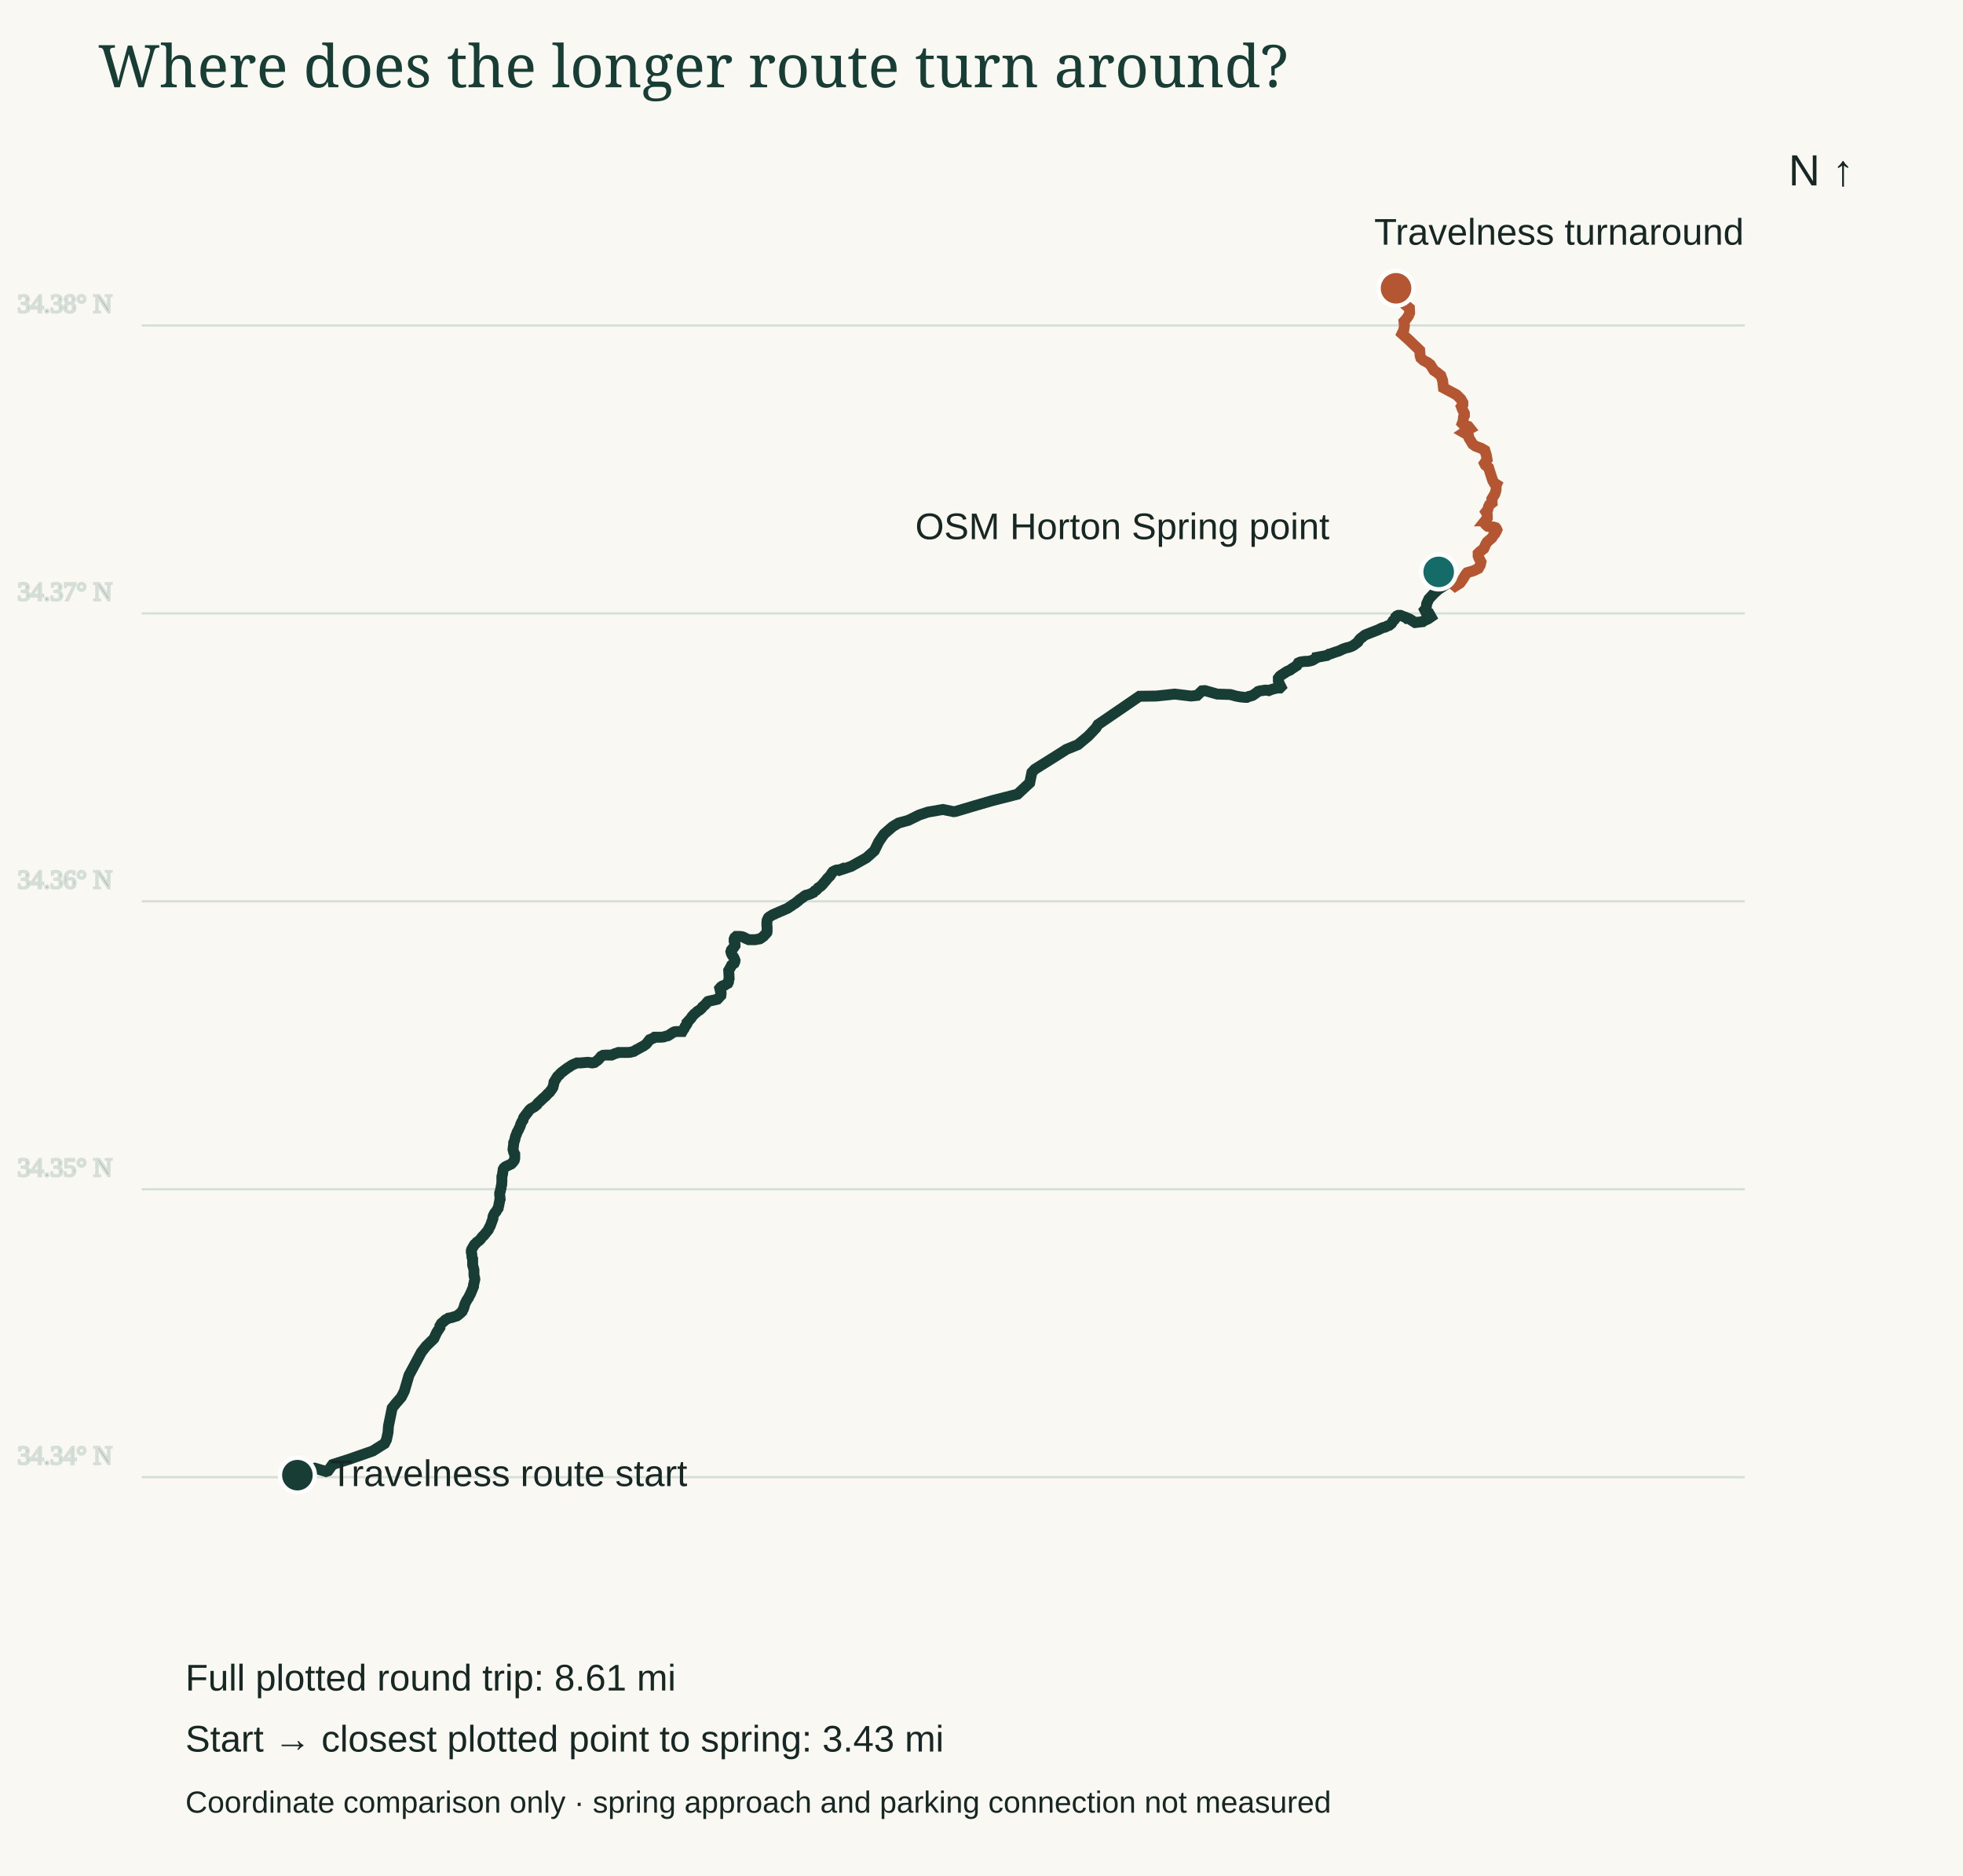
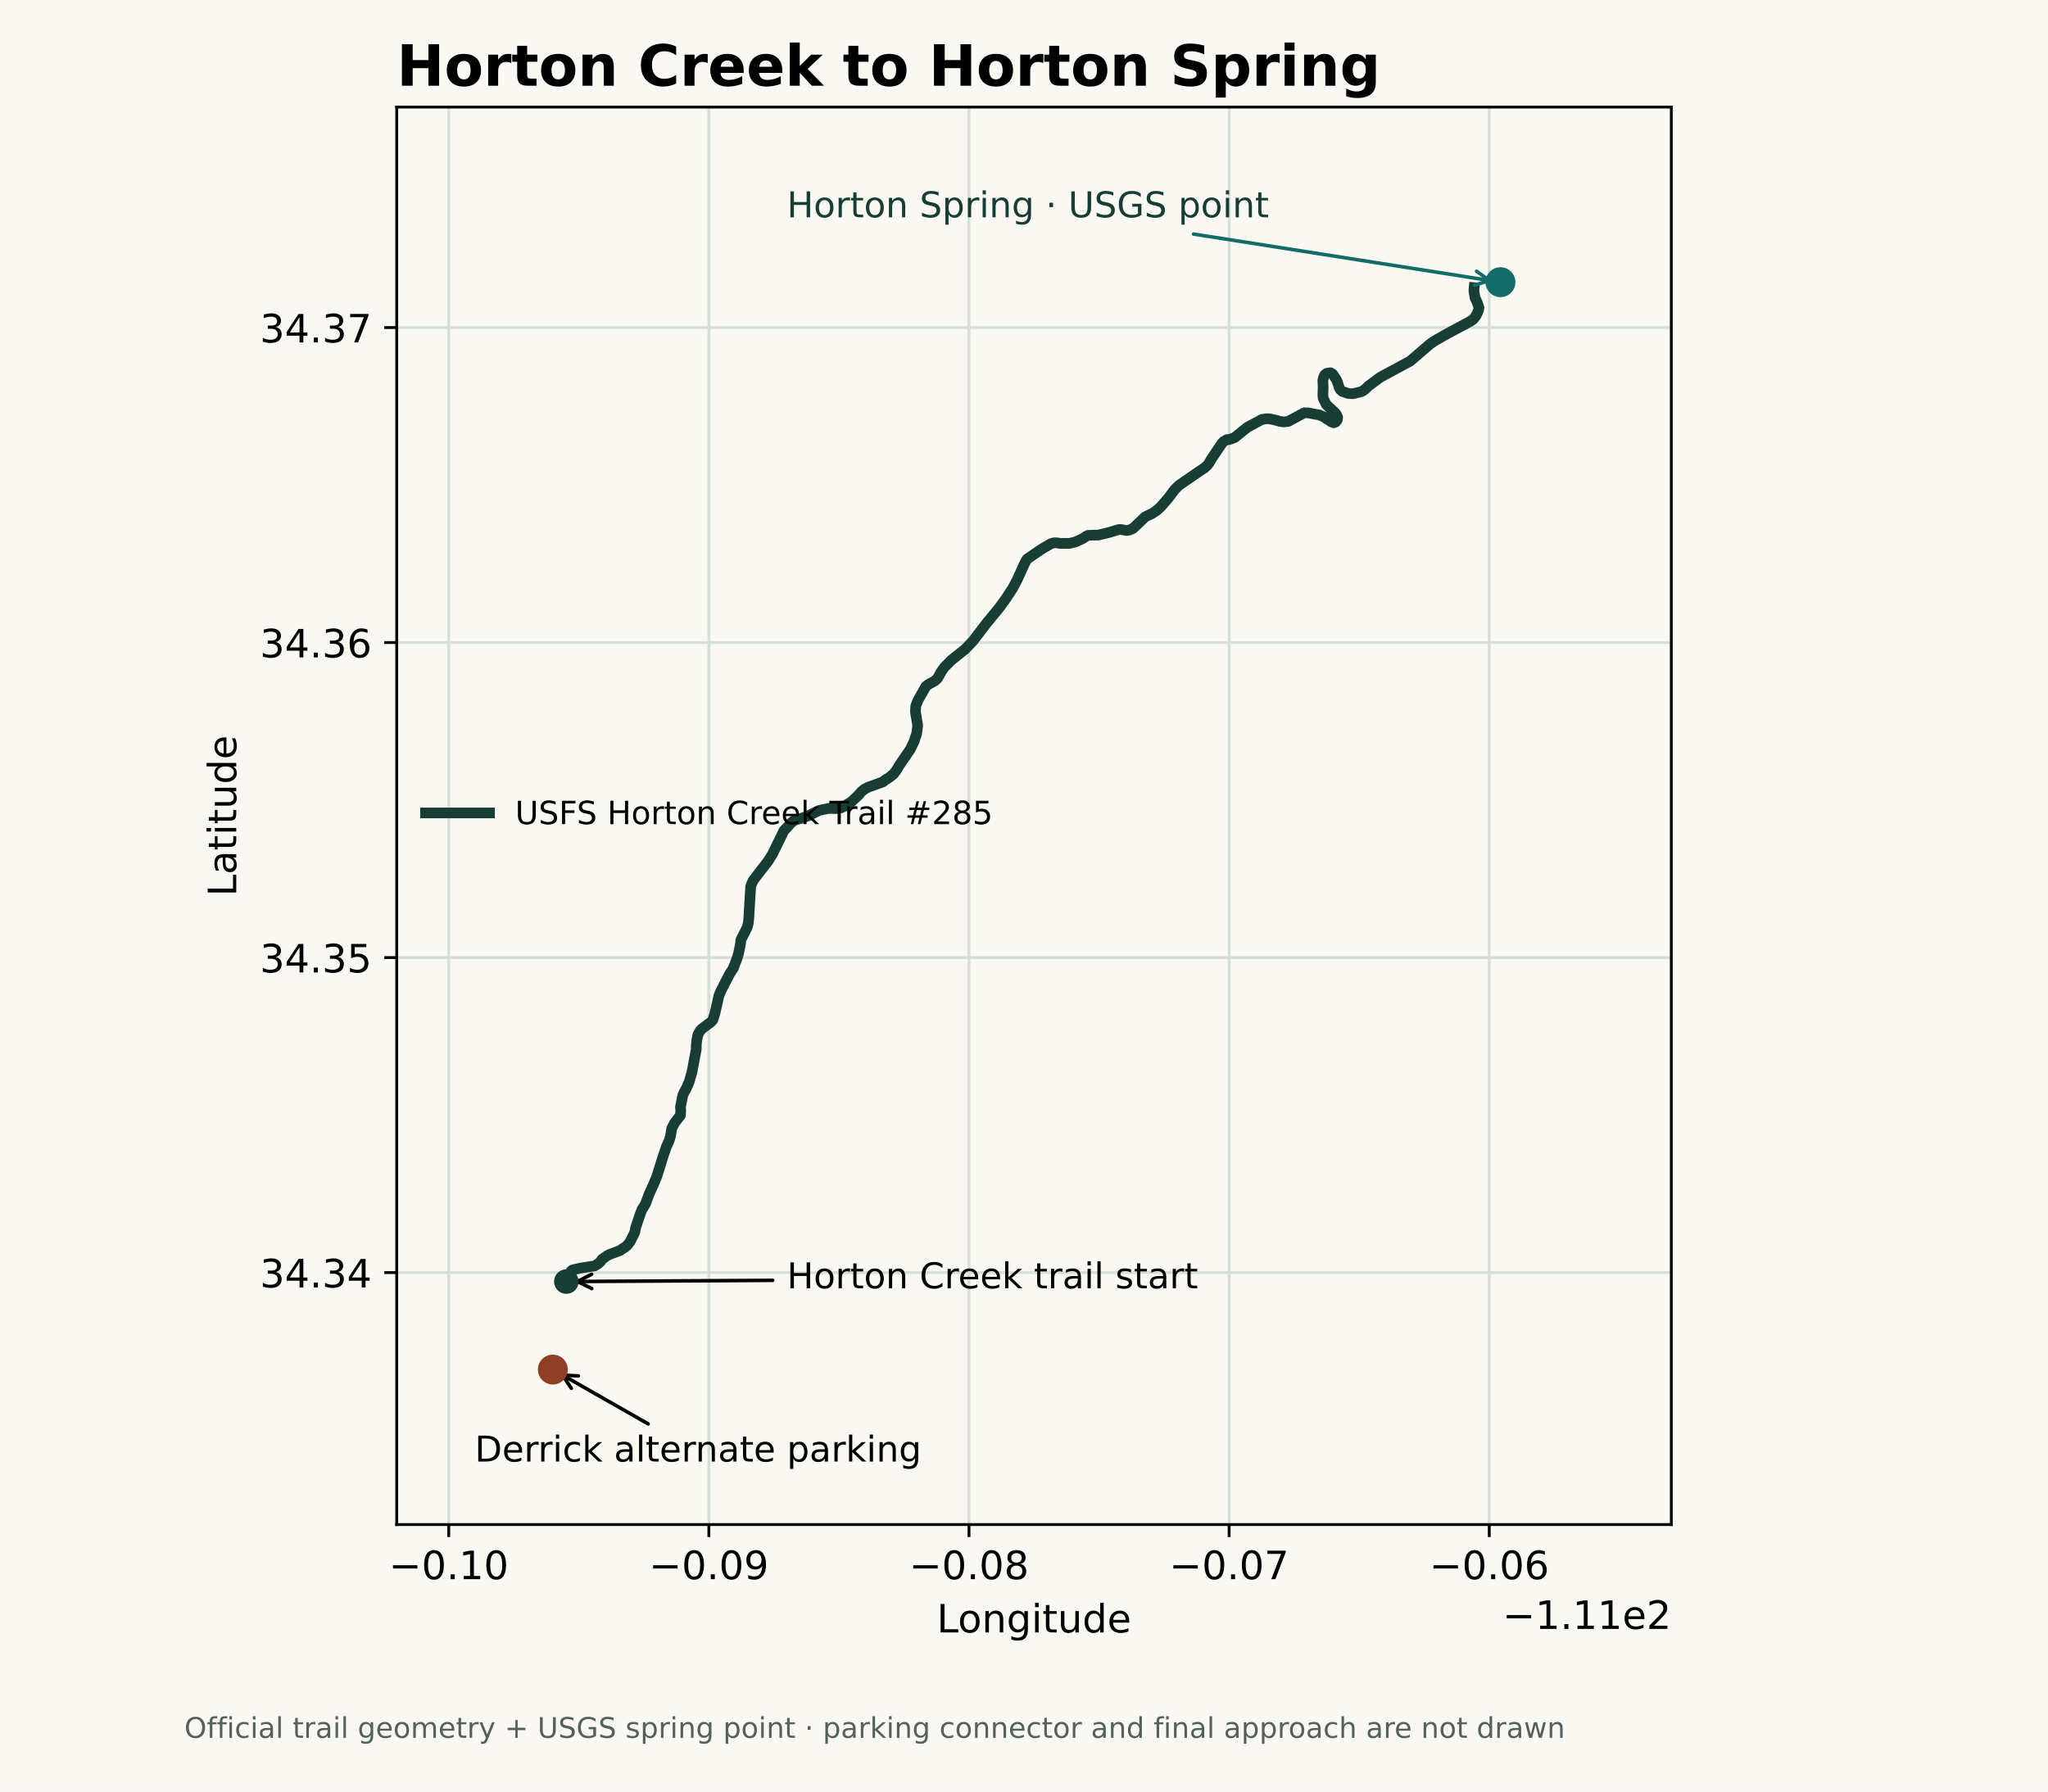
- <svg xmlns="http://www.w3.org/2000/svg" viewBox="0 0 900 860" role="img" aria-labelledby="title desc">
-   <rect width="900" height="860" fill="#faf8f2" />
-   <text x="45" y="40" font-family="Georgia,serif" font-size="27" fill="#173d35">Where does the longer route turn around?</text>
-   <g stroke="#d5ded7" stroke-width="1">
-     <path d="M65,677.2H800" />
-     <text x="8" y="671.2" fill="#52615c" font-size="12">34.34° N</text>
-     <path d="M65,545.2H800" />
-     <text x="8" y="539.2" fill="#52615c" font-size="12">34.35° N</text>
-     <path d="M65,413.2H800" />
-     <text x="8" y="407.2" fill="#52615c" font-size="12">34.36° N</text>
-     <path d="M65,281.2H800" />
-     <text x="8" y="275.2" fill="#52615c" font-size="12">34.37° N</text>
-     <path d="M65,149.2H800" />
-     <text x="8" y="143.2" fill="#52615c" font-size="12">34.38° N</text>
+ <svg xmlns="http://www.w3.org/2000/svg" xmlns:xlink="http://www.w3.org/1999/xlink" width="576pt" height="504pt" viewBox="0 0 576 504" version="1.1">
+   <defs>
+     <style type="text/css">*{stroke-linejoin: round; stroke-linecap: butt}</style>
+   </defs>
+   <g id="figure_1">
+     <g id="patch_1">
+       <path d="M 0 504 L 576 504 L 576 0 L 0 0 z " style="fill: #faf8f2" />
+     </g>
+     <g id="axes_1">
+       <g id="patch_2">
+         <path d="M 111.579 428.88 L 470.062 428.88 L 470.062 30.12 L 111.579 30.12 z " style="fill: #faf8f2" />
+       </g>
+       <g id="matplotlib.axis_1">
+         <g id="xtick_1">
+           <g id="line2d_1">
+             <path d="M 126.211 428.88 L 126.211 30.12 " clip-path="url(#pcd230c062a)" style="fill: none; stroke: #d5ded7; stroke-width: 0.8; stroke-linecap: square" />
+           </g>
+           <g id="line2d_2">
+             <defs>
+               <path id="m8c7ee9873c" d="M 0 0 L 0 3.5 " style="stroke: #000000; stroke-width: 0.8" />
+             </defs>
+             <g>
+               <use xlink:href="#m8c7ee9873c" x="126.211" y="428.88" style="stroke: #000000; stroke-width: 0.8" />
+             </g>
+           </g>
+           <g id="text_1">
+             <text style="font-size: 11px; font-family: 'DejaVu Sans'; text-anchor: middle" x="126.211" y="444.237" transform="rotate(-0 126.211 444.2374)">−0.10</text>
+           </g>
+         </g>
+         <g id="xtick_2">
+           <g id="line2d_3">
+             <path d="M 199.371 428.88 L 199.371 30.12 " clip-path="url(#pcd230c062a)" style="fill: none; stroke: #d5ded7; stroke-width: 0.8; stroke-linecap: square" />
+           </g>
+           <g id="line2d_4">
+             <g>
+               <use xlink:href="#m8c7ee9873c" x="199.371" y="428.88" style="stroke: #000000; stroke-width: 0.8" />
+             </g>
+           </g>
+           <g id="text_2">
+             <text style="font-size: 11px; font-family: 'DejaVu Sans'; text-anchor: middle" x="199.371" y="444.237" transform="rotate(-0 199.3707 444.2374)">−0.09</text>
+           </g>
+         </g>
+         <g id="xtick_3">
+           <g id="line2d_5">
+             <path d="M 272.53 428.88 L 272.53 30.12 " clip-path="url(#pcd230c062a)" style="fill: none; stroke: #d5ded7; stroke-width: 0.8; stroke-linecap: square" />
+           </g>
+           <g id="line2d_6">
+             <g>
+               <use xlink:href="#m8c7ee9873c" x="272.53" y="428.88" style="stroke: #000000; stroke-width: 0.8" />
+             </g>
+           </g>
+           <g id="text_3">
+             <text style="font-size: 11px; font-family: 'DejaVu Sans'; text-anchor: middle" x="272.53" y="444.237" transform="rotate(-0 272.5304 444.2374)">−0.08</text>
+           </g>
+         </g>
+         <g id="xtick_4">
+           <g id="line2d_7">
+             <path d="M 345.69 428.88 L 345.69 30.12 " clip-path="url(#pcd230c062a)" style="fill: none; stroke: #d5ded7; stroke-width: 0.8; stroke-linecap: square" />
+           </g>
+           <g id="line2d_8">
+             <g>
+               <use xlink:href="#m8c7ee9873c" x="345.69" y="428.88" style="stroke: #000000; stroke-width: 0.8" />
+             </g>
+           </g>
+           <g id="text_4">
+             <text style="font-size: 11px; font-family: 'DejaVu Sans'; text-anchor: middle" x="345.69" y="444.237" transform="rotate(-0 345.6901 444.2374)">−0.07</text>
+           </g>
+         </g>
+         <g id="xtick_5">
+           <g id="line2d_9">
+             <path d="M 418.85 428.88 L 418.85 30.12 " clip-path="url(#pcd230c062a)" style="fill: none; stroke: #d5ded7; stroke-width: 0.8; stroke-linecap: square" />
+           </g>
+           <g id="line2d_10">
+             <g>
+               <use xlink:href="#m8c7ee9873c" x="418.85" y="428.88" style="stroke: #000000; stroke-width: 0.8" />
+             </g>
+           </g>
+           <g id="text_5">
+             <text style="font-size: 11px; font-family: 'DejaVu Sans'; text-anchor: middle" x="418.85" y="444.237" transform="rotate(-0 418.8499 444.2374)">−0.06</text>
+           </g>
+         </g>
+         <g id="text_6">
+           <text style="font-size: 11px; font-family: 'DejaVu Sans'; text-anchor: middle" x="290.82" y="459.238" transform="rotate(-0 290.8203 459.2383)">Longitude</text>
+         </g>
+         <g id="text_7">
+           <text style="font-size: 11px; font-family: 'DejaVu Sans'; text-anchor: end" x="470.062" y="458.237" transform="rotate(-0 470.0617 458.2374)">−1.11e2</text>
+         </g>
+       </g>
+       <g id="matplotlib.axis_2">
+         <g id="ytick_1">
+           <g id="line2d_11">
+             <path d="M 111.579 357.989 L 470.062 357.989 " clip-path="url(#pcd230c062a)" style="fill: none; stroke: #d5ded7; stroke-width: 0.8; stroke-linecap: square" />
+           </g>
+           <g id="line2d_12">
+             <defs>
+               <path id="m57f72cd4b9" d="M 0 0 L -3.5 0 " style="stroke: #000000; stroke-width: 0.8" />
+             </defs>
+             <g>
+               <use xlink:href="#m57f72cd4b9" x="111.579" y="357.989" style="stroke: #000000; stroke-width: 0.8" />
+             </g>
+           </g>
+           <g id="text_8">
+             <text style="font-size: 11px; font-family: 'DejaVu Sans'; text-anchor: end" x="104.579" y="362.168" transform="rotate(-0 104.579 362.168)">34.34</text>
+           </g>
+         </g>
+         <g id="ytick_2">
+           <g id="line2d_13">
+             <path d="M 111.579 269.376 L 470.062 269.376 " clip-path="url(#pcd230c062a)" style="fill: none; stroke: #d5ded7; stroke-width: 0.8; stroke-linecap: square" />
+           </g>
+           <g id="line2d_14">
+             <g>
+               <use xlink:href="#m57f72cd4b9" x="111.579" y="269.376" style="stroke: #000000; stroke-width: 0.8" />
+             </g>
+           </g>
+           <g id="text_9">
+             <text style="font-size: 11px; font-family: 'DejaVu Sans'; text-anchor: end" x="104.579" y="273.555" transform="rotate(-0 104.579 273.5547)">34.35</text>
+           </g>
+         </g>
+         <g id="ytick_3">
+           <g id="line2d_15">
+             <path d="M 111.579 180.763 L 470.062 180.763 " clip-path="url(#pcd230c062a)" style="fill: none; stroke: #d5ded7; stroke-width: 0.8; stroke-linecap: square" />
+           </g>
+           <g id="line2d_16">
+             <g>
+               <use xlink:href="#m57f72cd4b9" x="111.579" y="180.763" style="stroke: #000000; stroke-width: 0.8" />
+             </g>
+           </g>
+           <g id="text_10">
+             <text style="font-size: 11px; font-family: 'DejaVu Sans'; text-anchor: end" x="104.579" y="184.941" transform="rotate(-0 104.579 184.9414)">34.36</text>
+           </g>
+         </g>
+         <g id="ytick_4">
+           <g id="line2d_17">
+             <path d="M 111.579 92.149 L 470.062 92.149 " clip-path="url(#pcd230c062a)" style="fill: none; stroke: #d5ded7; stroke-width: 0.8; stroke-linecap: square" />
+           </g>
+           <g id="line2d_18">
+             <g>
+               <use xlink:href="#m57f72cd4b9" x="111.579" y="92.149" style="stroke: #000000; stroke-width: 0.8" />
+             </g>
+           </g>
+           <g id="text_11">
+             <text style="font-size: 11px; font-family: 'DejaVu Sans'; text-anchor: end" x="104.579" y="96.328" transform="rotate(-0 104.579 96.32804)">34.37</text>
+           </g>
+         </g>
+         <g id="text_12">
+           <text style="font-size: 11px; font-family: 'DejaVu Sans'; text-anchor: middle" x="66.446" y="229.5" transform="rotate(-90 66.44552 229.5)">Latitude</text>
+         </g>
+       </g>
+       <g id="line2d_19">
+         <path d="M 159.288 360.519 L 160.082 358.92 L 160.638 357.561 L 161.035 357.241 L 163.103 356.76 L 167.238 356.116 L 168.176 355.533 L 168.828 354.996 L 169.304 354.276 L 170.656 353.316 L 171.371 352.916 L 174.393 351.794 L 175.08 351.285 L 175.744 350.914 L 176.539 350.194 L 177.254 349.234 L 178.524 346.676 L 178.762 345.397 L 180.11 341.4 L 180.507 340.361 L 181.539 338.682 L 182.571 335.884 L 183.841 333.086 L 184.714 331.007 L 186.459 325.411 L 187.411 322.613 L 188.205 320.855 L 188.601 319.496 L 188.918 317.418 L 189.791 315.819 L 191.38 313.739 L 191.459 312.301 L 191.378 311.422 L 192.012 308.225 L 192.408 307.265 L 193.044 306.146 L 193.838 304.307 L 194.603 301.65 L 195.818 295.195 L 195.817 294.156 L 195.975 292.638 L 196.292 291.039 L 196.927 289.92 L 197.483 289.36 L 199.948 287.52 L 200.504 286.88 L 201.059 285.121 L 201.931 281.284 L 202.169 280.165 L 202.724 278.806 L 205.186 274.009 L 206.219 272.41 L 207.33 269.532 L 207.726 268.173 L 208.281 265.456 L 208.36 264.417 L 210.107 260.979 L 210.424 259.86 L 210.582 258.581 L 211.131 249.39 L 211.448 248.511 L 211.925 247.552 L 216.057 242.194 L 217.248 240.275 L 220.504 233.639 L 221.299 232.839 L 222.412 231.56 L 223.286 230.84 L 224.4 230.439 L 225.434 230.198 L 227.183 229.557 L 230.444 227.956 L 233.227 227.395 L 234.898 227.473 L 236.41 227.312 L 236.966 227.072 L 239.352 225.631 L 241.418 223.712 L 242.213 222.752 L 243.088 222.032 L 244.121 221.472 L 248.336 219.95 L 248.893 219.47 L 250.165 218.67 L 251.278 217.79 L 252.232 216.51 L 252.868 215.391 L 256.046 210.753 L 257.158 208.435 L 257.396 207.556 L 257.793 206.516 L 258.109 204.119 L 257.469 200.283 L 257.548 198.605 L 258.262 196.846 L 260.01 193.808 L 260.407 193.089 L 261.123 192.529 L 262.872 191.568 L 263.668 190.863 L 264.7 189.009 L 265.574 187.73 L 267.641 185.651 L 271.378 182.691 L 273.604 180.372 L 277.578 175.174 L 281.075 170.936 L 282.982 168.297 L 284.81 165.499 L 286.002 163.26 L 288.226 158.383 L 288.861 157.264 L 290.054 156.464 L 292.837 154.544 L 295.541 152.944 L 296.416 152.703 L 297.212 152.703 L 298.087 152.862 L 300.792 152.86 L 302.463 152.459 L 304.531 151.498 L 305.485 150.858 L 305.962 150.618 L 307.474 150.537 L 308.826 150.536 L 311.849 149.815 L 314.474 149.014 L 315.031 148.933 L 316.941 149.251 L 317.657 149.091 L 318.611 148.691 L 321.155 146.291 L 322.03 145.412 L 324.177 144.371 L 325.45 143.491 L 326.563 142.452 L 328.709 139.973 L 330.299 137.814 L 331.571 136.534 L 337.615 132.374 L 338.728 131.654 L 339.603 130.855 L 340.08 130.215 L 340.716 129.096 L 343.736 124.618 L 344.213 124.139 L 344.452 124.058 L 345.088 123.658 L 345.724 123.658 L 347.236 123.098 L 350.823 120.206 L 354.95 117.978 L 355.268 117.977 L 355.984 117.817 L 357.098 117.816 L 358.849 118.215 L 359.963 118.534 L 361.077 118.693 L 362.35 118.532 L 366.804 116.131 L 367.838 116.131 L 370.305 116.609 L 370.942 116.688 L 372.454 117.326 L 373.17 117.885 L 373.966 118.284 L 374.285 118.604 L 375.16 118.923 L 375.717 118.683 L 376.114 118.123 L 376.22 117.431 L 375.954 116.765 L 375.636 116.285 L 375.079 115.726 L 373.009 113.81 L 372.132 111.972 L 372.052 111.013 L 372.13 109.016 L 372.049 107.018 L 372.287 106.059 L 372.605 105.419 L 373.162 105.019 L 374.196 104.859 L 374.833 105.258 L 375.789 106.696 L 376.107 107.335 L 376.666 109.092 L 376.984 109.652 L 377.542 110.131 L 379.213 110.689 L 380.486 110.768 L 382.793 110.207 L 383.429 109.887 L 384.065 109.407 L 384.861 108.608 L 388.201 106.128 L 396.632 101.568 L 402.119 96.849 L 403.233 96.049 L 406.573 94.129 L 413.414 90.449 L 414.368 89.809 L 415.005 89.01 L 415.481 88.13 L 415.879 87.091 L 415.958 86.532 L 415.435 84.998 L 414.842 83.735 L 414.523 81.738 L 414.602 80.939 L 414.602 80.939 " clip-path="url(#pcd230c062a)" style="fill: none; stroke: #173d35; stroke-width: 3; stroke-linecap: square" />
+       </g>
+       <g id="patch_3">
+         <path d="M 111.579 428.88 L 111.579 30.12 " style="fill: none; stroke: #000000; stroke-width: 0.8; stroke-linejoin: miter; stroke-linecap: square" />
+       </g>
+       <g id="patch_4">
+         <path d="M 470.062 428.88 L 470.062 30.12 " style="fill: none; stroke: #000000; stroke-width: 0.8; stroke-linejoin: miter; stroke-linecap: square" />
+       </g>
+       <g id="patch_5">
+         <path d="M 111.579 428.88 L 470.062 428.88 " style="fill: none; stroke: #000000; stroke-width: 0.8; stroke-linejoin: miter; stroke-linecap: square" />
+       </g>
+       <g id="patch_6">
+         <path d="M 111.579 30.12 L 470.062 30.12 " style="fill: none; stroke: #000000; stroke-width: 0.8; stroke-linejoin: miter; stroke-linecap: square" />
+       </g>
+       <g id="patch_7">
+         <path d="M 335.699 65.846 Q 377.861 72.459 418.919 78.899 " style="fill: none; stroke: #146b67; stroke-linecap: round" />
+         <path d="M 415.277 76.304 L 418.919 78.899 L 414.657 80.255 " style="fill: none; stroke: #146b67; stroke-linecap: round" />
+       </g>
+       <g id="text_13">
+         <text style="font-size: 10px; font-family: 'DejaVu Sans'; text-anchor: start; fill: #173d35" x="221.319" y="61.135" transform="rotate(-0 221.3186 61.13467)">Horton Spring · USGS point</text>
+       </g>
+       <g id="patch_8">
+         <path d="M 217.322 360.182 Q 189.306 360.345 162.407 360.501 " style="fill: none; stroke: #000000; stroke-linecap: round" />
+         <path d="M 166.419 362.478 L 162.407 360.501 L 166.396 358.478 " style="fill: none; stroke: #000000; stroke-linecap: round" />
+       </g>
+       <g id="text_14">
+         <text style="font-size: 10px; font-family: 'DejaVu Sans'; text-anchor: start" x="221.319" y="362.42" transform="rotate(-0 221.3186 362.42)">Horton Creek trail start</text>
+       </g>
+       <g id="patch_9">
+         <path d="M 182.313 400.568 Q 169.771 393.42 158.2 386.826 " style="fill: none; stroke: #000000; stroke-linecap: round" />
+         <path d="M 160.685 390.544 L 158.2 386.826 L 162.665 387.069 " style="fill: none; stroke: #000000; stroke-linecap: round" />
+       </g>
+       <g id="text_15">
+         <text style="font-size: 10px; font-family: 'DejaVu Sans'; text-anchor: start" x="133.527" y="411.157" transform="rotate(-0 133.5269 411.1573)">Derrick alternate parking</text>
+       </g>
+       <g id="text_16">
+         <text style="font-weight: 700; font-size: 16px; font-family: 'DejaVu Sans'; text-anchor: start" x="111.579" y="24.12" transform="rotate(-0 111.579 24.12)">Horton Creek to Horton Spring</text>
+       </g>
+       <g id="PathCollection_1">
+         <defs>
+           <path id="m1f4615ca39" d="M 0 3.708 C 0.983 3.708 1.927 3.317 2.622 2.622 C 3.317 1.927 3.708 0.983 3.708 0 C 3.708 -0.983 3.317 -1.927 2.622 -2.622 C 1.927 -3.317 0.983 -3.708 0 -3.708 C -0.983 -3.708 -1.927 -3.317 -2.622 -2.622 C -3.317 -1.927 -3.708 -0.983 -3.708 0 C -3.708 0.983 -3.317 1.927 -2.622 2.622 C -1.927 3.317 -0.983 3.708 0 3.708 z " style="stroke: #146b67" />
+         </defs>
+         <g clip-path="url(#pcd230c062a)">
+           <use xlink:href="#m1f4615ca39" x="422.002" y="79.383" style="fill: #146b67; stroke: #146b67" />
+         </g>
+       </g>
+       <g id="PathCollection_2">
+         <defs>
+           <path id="m556c05f79c" d="M 0 3.708 C 0.983 3.708 1.927 3.317 2.622 2.622 C 3.317 1.927 3.708 0.983 3.708 0 C 3.708 -0.983 3.317 -1.927 2.622 -2.622 C 1.927 -3.317 0.983 -3.708 0 -3.708 C -0.983 -3.708 -1.927 -3.317 -2.622 -2.622 C -3.317 -1.927 -3.708 -0.983 -3.708 0 C -3.708 0.983 -3.317 1.927 -2.622 2.622 C -1.927 3.317 -0.983 3.708 0 3.708 z " style="stroke: #8e3f25" />
+         </defs>
+         <g clip-path="url(#pcd230c062a)">
+           <use xlink:href="#m556c05f79c" x="155.489" y="385.281" style="fill: #8e3f25; stroke: #8e3f25" />
+         </g>
+       </g>
+       <g id="PathCollection_3">
+         <defs>
+           <path id="m934ad594c9" d="M 0 2.958 C 0.784 2.958 1.537 2.646 2.092 2.092 C 2.646 1.537 2.958 0.784 2.958 0 C 2.958 -0.784 2.646 -1.537 2.092 -2.092 C 1.537 -2.646 0.784 -2.958 0 -2.958 C -0.784 -2.958 -1.537 -2.646 -2.092 -2.092 C -2.646 -1.537 -2.958 -0.784 -2.958 0 C -2.958 0.784 -2.646 1.537 -2.092 2.092 C -1.537 2.646 -0.784 2.958 0 2.958 z " style="stroke: #173d35" />
+         </defs>
+         <g clip-path="url(#pcd230c062a)">
+           <use xlink:href="#m934ad594c9" x="159.288" y="360.519" style="fill: #173d35; stroke: #173d35" />
+         </g>
+       </g>
+       <g id="legend_1">
+         <g id="line2d_20">
+           <path d="M 119.679 228.688 L 128.679 228.688 L 137.679 228.688 " style="fill: none; stroke: #173d35; stroke-width: 3; stroke-linecap: square" />
+         </g>
+         <g id="text_17">
+           <text style="font-size: 9px; font-family: 'DejaVu Sans'; text-anchor: start" x="144.879" y="231.838" transform="rotate(-0 144.879 231.8382)">USFS Horton Creek Trail #285</text>
+         </g>
+       </g>
+     </g>
+     <g id="text_18">
+       <text style="font-size: 8px; font-family: 'DejaVu Sans'; text-anchor: start; fill: #52615c" x="51.84" y="488.88" transform="rotate(-0 51.84 488.88)">Official trail geometry + USGS spring point · parking connector and final approach are not drawn</text>
+     </g>
  </g>
-   <path d="M136.4,676.3 L136.6,675.9 L137.5,675.4 L144.4,673.1 L149.5,674.6 L150.4,674.3 L152.5,671.4 L159.7,669.1 L170.9,665.2 L176.3,661.8 L177.2,660.0 L177.9,656.7 L178.1,653.8 L179.8,645.5 L181.4,643.5 L184.0,640.5 L185.4,637.7 L187.5,630.5 L193.2,619.9 L195.4,617.1 L198.9,613.7 L200.2,610.9 L201.7,608.6 L201.7,607.9 L202.1,607.2 L202.4,606.7 L203.0,606.2 L203.6,605.7 L204.2,605.1 L205.0,604.7 L205.6,604.3 L206.8,604.1 L207.8,603.8 L208.7,603.5 L209.4,603.3 L210.0,602.9 L210.6,602.4 L211.3,601.8 L211.9,601.2 L212.2,600.5 L212.5,600.0 L212.8,599.1 L213.1,598.0 L213.4,597.3 L213.8,596.5 L214.2,595.8 L214.7,595.1 L215.1,594.3 L215.5,593.5 L215.7,593.2 L217.1,589.8 L217.1,589.0 L217.3,588.4 L217.4,587.7 L217.6,587.0 L217.7,586.5 L217.6,585.7 L217.4,585.2 L217.3,584.4 L217.3,583.6 L217.3,582.7 L217.3,582.2 L217.1,581.4 L216.9,580.7 L216.7,580.0 L216.7,579.5 L216.7,578.5 L216.7,577.8 L216.7,577.1 L216.4,576.4 L216.3,574.9 L216.1,574.2 L216.1,573.3 L216.3,572.7 L216.7,572.0 L217.1,571.3 L217.6,570.5 L218.2,570.0 L218.6,569.5 L219.2,569.1 L219.8,568.6 L220.4,568.0 L220.8,567.4 L221.4,566.7 L221.7,566.5 L223.9,563.8 L224.3,562.8 L224.7,562.2 L225.0,561.4 L225.3,560.6 L225.5,560.0 L225.7,559.5 L226.0,558.7 L226.0,558.0 L226.2,557.3 L226.5,556.7 L226.9,556.0 L227.4,555.5 L227.9,554.6 L228.4,553.9 L228.5,553.3 L228.7,552.6 L228.8,551.8 L229.0,551.1 L229.1,550.3 L229.3,549.8 L229.1,547.6 L229.1,546.9 L229.4,546.1 L229.5,545.3 L229.7,544.8 L229.8,543.9 L230.0,543.2 L230.1,541.6 L230.1,541.0 L230.1,540.3 L230.1,539.4 L230.3,538.7 L230.4,538.3 L230.7,536.1 L231.1,535.4 L231.7,534.9 L232.5,534.5 L233.2,534.2 L234.4,533.6 L235.1,532.9 L235.4,532.5 L235.8,531.9 L236.0,531.1 L236.0,530.3 L236.0,529.6 L236.0,529.1 L235.5,528.2 L235.4,527.6 L235.2,527.0 L235.2,526.9 L235.5,524.6 L235.5,523.9 L235.8,523.2 L236.1,522.2 L236.2,521.6 L236.5,520.6 L236.8,520.0 L237.0,519.3 L237.3,518.7 L237.7,518.0 L238.0,517.3 L238.3,516.7 L238.6,516.0 L238.7,515.5 L239.0,514.8 L239.3,514.2 L239.8,513.5 L240.0,512.6 L240.2,512.2 L241.5,510.5 L241.9,510.0 L242.4,509.3 L242.8,508.8 L243.5,508.2 L244.3,507.8 L245.0,507.4 L245.6,506.9 L246.2,506.4 L246.5,505.9 L247.2,505.2 L247.8,504.7 L248.4,504.1 L248.9,503.6 L249.5,503.1 L250.3,502.4 L250.8,501.8 L251.4,501.2 L252.0,500.7 L252.4,500.1 L252.9,499.5 L253.2,499.0 L253.5,498.5 L253.7,497.7 L253.9,496.9 L254.0,496.1 L255.6,493.5 L256.4,492.8 L256.8,492.3 L257.4,491.7 L258.1,491.2 L258.7,490.7 L259.4,490.2 L260.2,489.6 L260.9,489.2 L261.6,488.7 L262.4,488.2 L263.1,487.9 L263.8,487.6 L264.5,487.3 L265.3,487.3 L266.1,487.3 L269.4,487.0 L270.5,487.1 L271.5,487.3 L272.6,487.1 L273.1,486.7 L274.0,486.1 L274.6,485.5 L275.0,485.0 L275.6,484.3 L276.5,483.8 L277.7,483.7 L278.5,483.7 L279.6,483.7 L280.4,483.7 L281.3,483.3 L282.0,483.0 L282.8,482.8 L283.5,482.5 L284.5,482.5 L287.7,482.5 L289.0,482.4 L289.8,482.2 L290.6,482.0 L291.7,481.3 L292.5,480.9 L293.4,480.4 L294.1,480.0 L294.9,479.6 L295.5,479.2 L296.2,478.7 L296.8,478.0 L297.4,477.2 L297.9,476.6 L298.7,476.3 L299.4,476.0 L300.1,475.5 L302.9,475.5 L304.2,475.4 L305.1,475.1 L306.3,474.8 L307.1,474.3 L307.7,473.9 L308.6,473.3 L309.3,473.0 L310.2,472.9 L311.1,472.9 L311.9,472.9 L312.8,472.9 L313.2,472.2 L313.7,471.5 L314.1,470.6 L314.6,470.0 L315.0,469.3 L315.0,468.8 L316.9,466.7 L317.3,466.0 L317.8,465.5 L318.4,464.8 L319.1,464.3 L319.8,463.6 L320.7,463.1 L321.7,462.2 L322.1,461.6 L322.7,461.1 L323.3,460.6 L324.2,459.5 L324.6,459.1 L324.9,459.0 L328.1,458.3 L328.9,458.1 L329.4,457.6 L330.0,456.9 L330.5,456.4 L330.6,455.7 L330.6,455.0 L330.3,454.4 L330.2,453.9 L330.0,453.1 L330.5,452.5 L331.2,452.0 L332.4,451.6 L332.9,451.2 L333.7,450.8 L334.0,450.2 L334.1,449.2 L334.3,448.6 L334.1,444.9 L334.4,444.4 L334.7,443.8 L335.1,443.2 L335.4,442.5 L336.0,442.0 L336.6,441.6 L336.9,440.9 L337.0,440.3 L336.7,439.5 L336.3,438.7 L335.7,437.9 L335.3,437.1 L335.1,436.3 L335.3,435.6 L335.7,435.1 L336.1,434.6 L336.3,434.5 L337.0,433.5 L337.0,432.9 L336.9,432.2 L336.6,431.5 L336.6,430.5 L336.9,429.8 L337.5,429.3 L338.3,429.3 L339.2,429.3 L340.1,429.4 L341.0,429.7 L341.7,430.1 L342.6,430.5 L343.3,430.8 L344.3,430.8 L345.3,430.8 L346.2,430.8 L348.4,430.4 L349.3,429.8 L350.1,429.2 L350.7,428.5 L351.2,428.0 L351.6,427.5 L351.7,426.9 L351.7,426.0 L351.7,425.1 L351.6,424.4 L351.6,423.6 L351.6,422.8 L351.7,422.0 L351.9,421.5 L352.3,420.7 L352.9,420.2 L353.6,419.8 L354.2,419.4 L355.0,419.1 L355.1,419.0 L361.1,416.4 L362.1,415.7 L362.8,415.3 L363.4,414.8 L364.6,414.1 L365.3,413.5 L365.9,413.1 L366.5,412.5 L367.2,412.0 L368.1,411.4 L368.8,410.8 L369.5,410.4 L370.4,410.2 L371.3,409.9 L372.2,409.5 L373.0,409.1 L373.6,408.4 L374.2,408.1 L374.8,407.5 L375.2,407.0 L376.0,406.5 L376.5,406.1 L377.1,405.5 L377.4,405.1 L378.7,403.6 L379.3,402.8 L380.0,402.1 L380.6,401.5 L381.1,400.7 L381.5,400.1 L381.9,399.6 L382.7,399.2 L383.4,398.9 L384.3,398.8 L385.1,398.7 L385.6,398.5 L385.7,398.7 L390.2,397.2 L397.2,393.3 L400.9,390.0 L402.9,385.9 L405.3,382.4 L409.2,379.0 L412.0,377.3 L416.4,376.1 L421.5,373.6 L425.4,372.3 L432.3,371.1 L437.2,372.1 L438.1,372.0 L446.5,369.5 L455.1,367.0 L466.5,364.1 L472.1,358.9 L473.1,354.1 L474.4,352.7 L484.6,346.3 L489.0,343.5 L494.2,341.4 L499.0,337.4 L502.5,333.7 L503.4,332.2 L522.4,319.2 L530.1,319.1 L533.0,318.8 L538.6,318.2 L546.1,319.1 L548.9,318.8 L551.1,316.7 L552.4,316.6 L558.1,318.2 L564.1,318.4 L566.6,319.1 L568.8,319.5 L569.9,319.6 L570.8,319.7 L571.7,319.7 L572.5,319.3 L573.4,319.1 L574.3,318.8 L574.9,318.4 L575.5,318.0 L576.2,317.5 L576.8,317.0 L577.8,316.7 L578.8,316.6 L579.8,316.4 L580.9,316.4 L581.7,316.6 L582.7,316.2 L583.6,315.9 L584.4,315.7 L585.1,315.5 L586.0,315.4 L586.8,315.4 L587.3,314.9 L586.8,313.9 L586.4,313.0 L586.1,312.2 L586.1,311.6 L586.1,310.9 L586.8,310.0 L587.6,309.4 L588.4,308.9 L589.6,308.1 L590.3,307.7 L591.5,307.2 L592.4,306.5 L593.1,306.1 L593.8,305.6 L594.6,305.1 L594.9,304.6 L595.3,303.9 L596.2,303.5 L596.9,303.4 L598.2,303.2 L599.5,303.2 L600.7,303.0 L601.7,302.7 L602.4,302.3 L603.2,301.8 L604.0,301.4 L604.0,301.3 L608.4,300.5 L609.3,299.9 L610.2,299.7 L611.2,299.3 L612.4,298.9 L613.7,298.5 L614.8,298.0 L615.6,297.6 L616.4,297.3 L617.3,297.0 L618.3,296.8 L619.2,296.5 L619.9,296.2 L620.8,295.7 L621.4,295.2 L622.0,294.8 L622.6,294.3 L623.0,293.6 L623.4,293.1 L623.9,292.6 L624.5,292.2 L625.2,291.6 L625.9,291.1 L626.6,290.8 L632.2,288.6 L632.9,288.2 L634.1,287.7 L635.1,287.5 L636.0,287.0 L636.9,286.7 L637.4,286.3 L638.0,285.8 L638.3,285.3 L638.7,284.6 L639.3,284.1 L639.8,283.4 L639.9,282.9 L640.4,282.4 L641.1,282.1 L642.1,282.1 L642.8,282.4 L643.6,282.7 L644.3,283.0 L644.7,283.3 L644.9,283.2 L646.3,283.8 L648.8,285.4 L652.3,285.0 L652.8,284.6 L654.8,283.7 L656.1,282.8 L655.2,281.2 L653.8,280.8 L653.2,279.6 L653.9,278.8 L654.1,276.8 L655.1,274.6 L657.3,272.2 L659.5,270.2 L663.3,267.7 L663.8,266.8" fill="none" stroke="#173d35" stroke-width="5" />
-   <path d="M663.8,266.8 L665.6,267.3 L667.2,268.7 L669.4,267.3 L670.5,265.8 L671.9,263.5 L672.7,262.5 L675.5,261.7 L677.8,260.6 L678.7,259.0 L679.0,257.6 L678.1,255.9 L677.7,254.9 L677.7,253.7 L678.3,253.1 L680.3,251.5 L681.2,249.5 L681.8,248.5 L684.0,246.6 L684.3,246.1 L684.8,245.3 L685.3,244.8 L685.7,244.1 L686.0,243.6 L686.3,242.9 L686.1,242.4 L685.7,241.9 L684.7,241.6 L683.8,241.6 L683.1,241.5 L682.1,241.3 L681.5,240.8 L681.0,240.3 L680.6,239.8 L680.9,239.1 L681.0,238.8 L680.9,238.8 L681.3,238.3 L681.9,237.5 L681.9,236.6 L681.8,235.5 L681.3,234.7 L682.1,233.7 L682.5,232.2 L682.9,231.4 L684.1,230.5 L684.0,228.7 L685.4,226.4 L685.9,224.7 L686.0,222.3 L686.1,222.1 L685.0,221.4 L684.4,220.3 L683.4,217.3 L682.5,214.4 L681.0,213.2 L680.6,212.4 L681.2,211.5 L681.8,210.7 L681.5,208.9 L680.8,206.5 L679.6,205.8 L679.3,205.6 L676.4,204.5 L675.2,203.6 L673.5,200.8 L673.2,199.5 L671.1,198.3 L672.7,197.2 L674.0,196.5 L673.2,195.5 L671.3,195.0 L670.4,194.1 L670.8,193.0 L671.0,191.2 L671.4,190.5 L671.4,189.5 L670.5,187.7 L670.0,186.4 L670.7,185.4 L670.7,184.6 L669.8,183.0 L667.8,181.0 L661.8,177.8 L661.4,174.4 L660.6,172.2 L658.9,170.8 L657.4,169.8 L655.8,167.2 L654.5,166.2 L652.6,165.2 L651.4,164.1 L651.1,163.1 L650.9,160.6 L646.0,155.9 L643.9,154.0 L642.8,153.0 L643.6,151.3 L643.9,149.3 L643.7,147.4 L644.7,146.3 L645.8,144.7 L646.3,143.4 L646.2,141.3 L644.1,139.6 L642.4,137.8 L642.5,136.8 L642.4,135.3 L641.5,133.8 L640.1,132.2" fill="none" stroke="#b45632" stroke-width="5" />
-   <path d="M663.833,266.812L659.616,262.183" stroke="#146b67" stroke-width="2" stroke-dasharray="4 3" />
-   <g font-family="Arial,sans-serif" fill="#172723">
-     <circle cx="136.354" cy="676.276" r="8" fill="#173d35" stroke="white" stroke-width="2" />
-     <circle cx="640.062" cy="132.172" r="8" fill="#b45632" stroke="white" stroke-width="2" />
-     <circle cx="659.616" cy="262.183" r="8" fill="#146b67" stroke="white" stroke-width="2" />
-     <text x="151.354" y="681.276" font-size="17">Travelness route start</text>
-     <text x="630.062" y="112.172" font-size="17">Travelness turnaround</text>
-     <text x="419.616" y="247.183" font-size="17">OSM Horton Spring point</text>
-     <text x="85" y="775" font-size="17">Full plotted round trip: 8.61 mi</text>
-     <text x="85" y="803" font-size="17">Start → closest plotted point to spring: 3.43 mi</text>
-     <text x="85" y="831" font-size="14">Coordinate comparison only · spring approach and parking connection not measured</text>
-     <text x="820" y="85" font-size="20">N ↑</text>
-   </g>
+   <defs>
+     <clipPath id="pcd230c062a">
+       <rect x="111.579" y="30.12" width="358.483" height="398.76" />
+     </clipPath>
+   </defs>
</svg>
